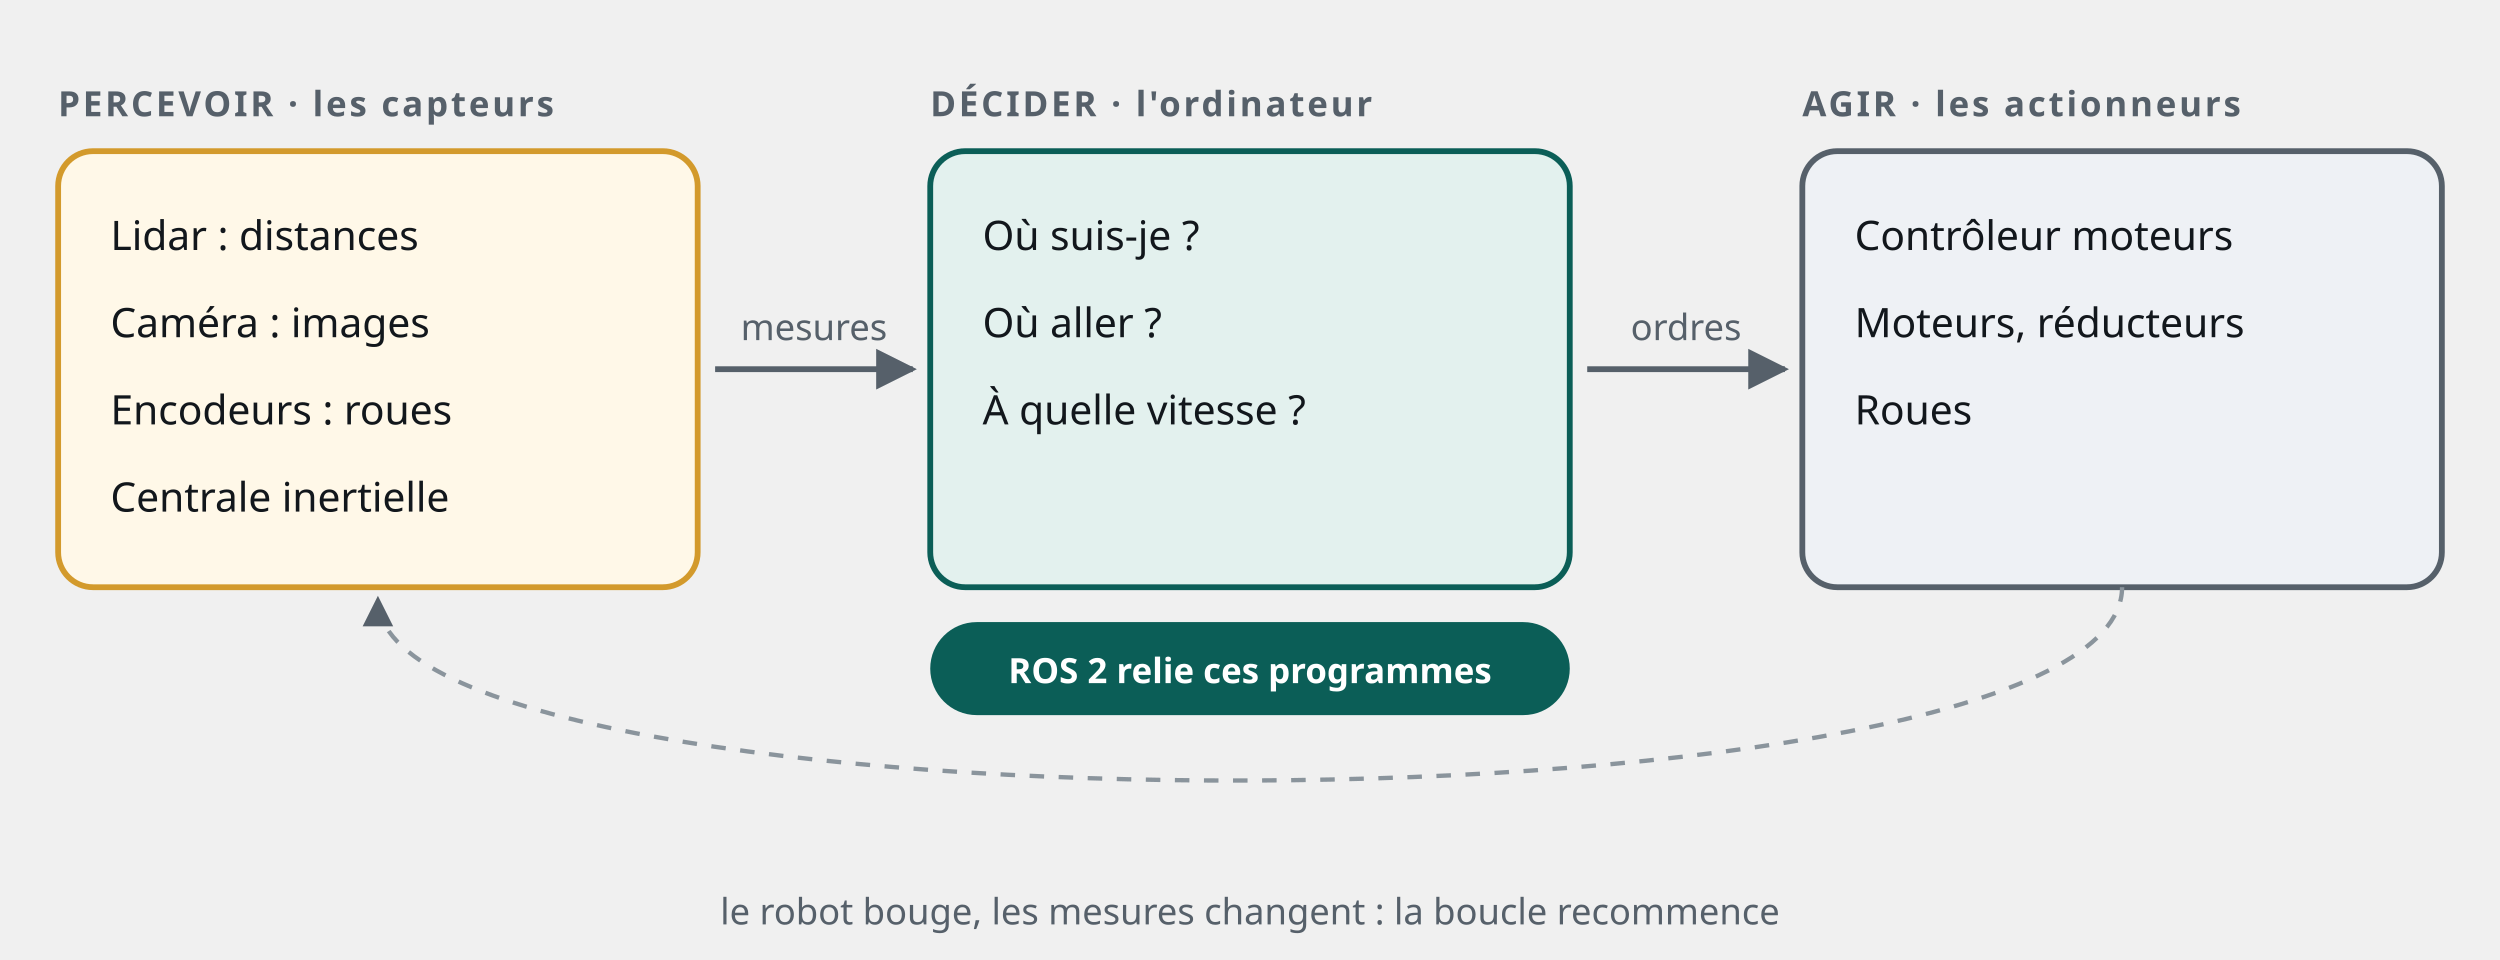
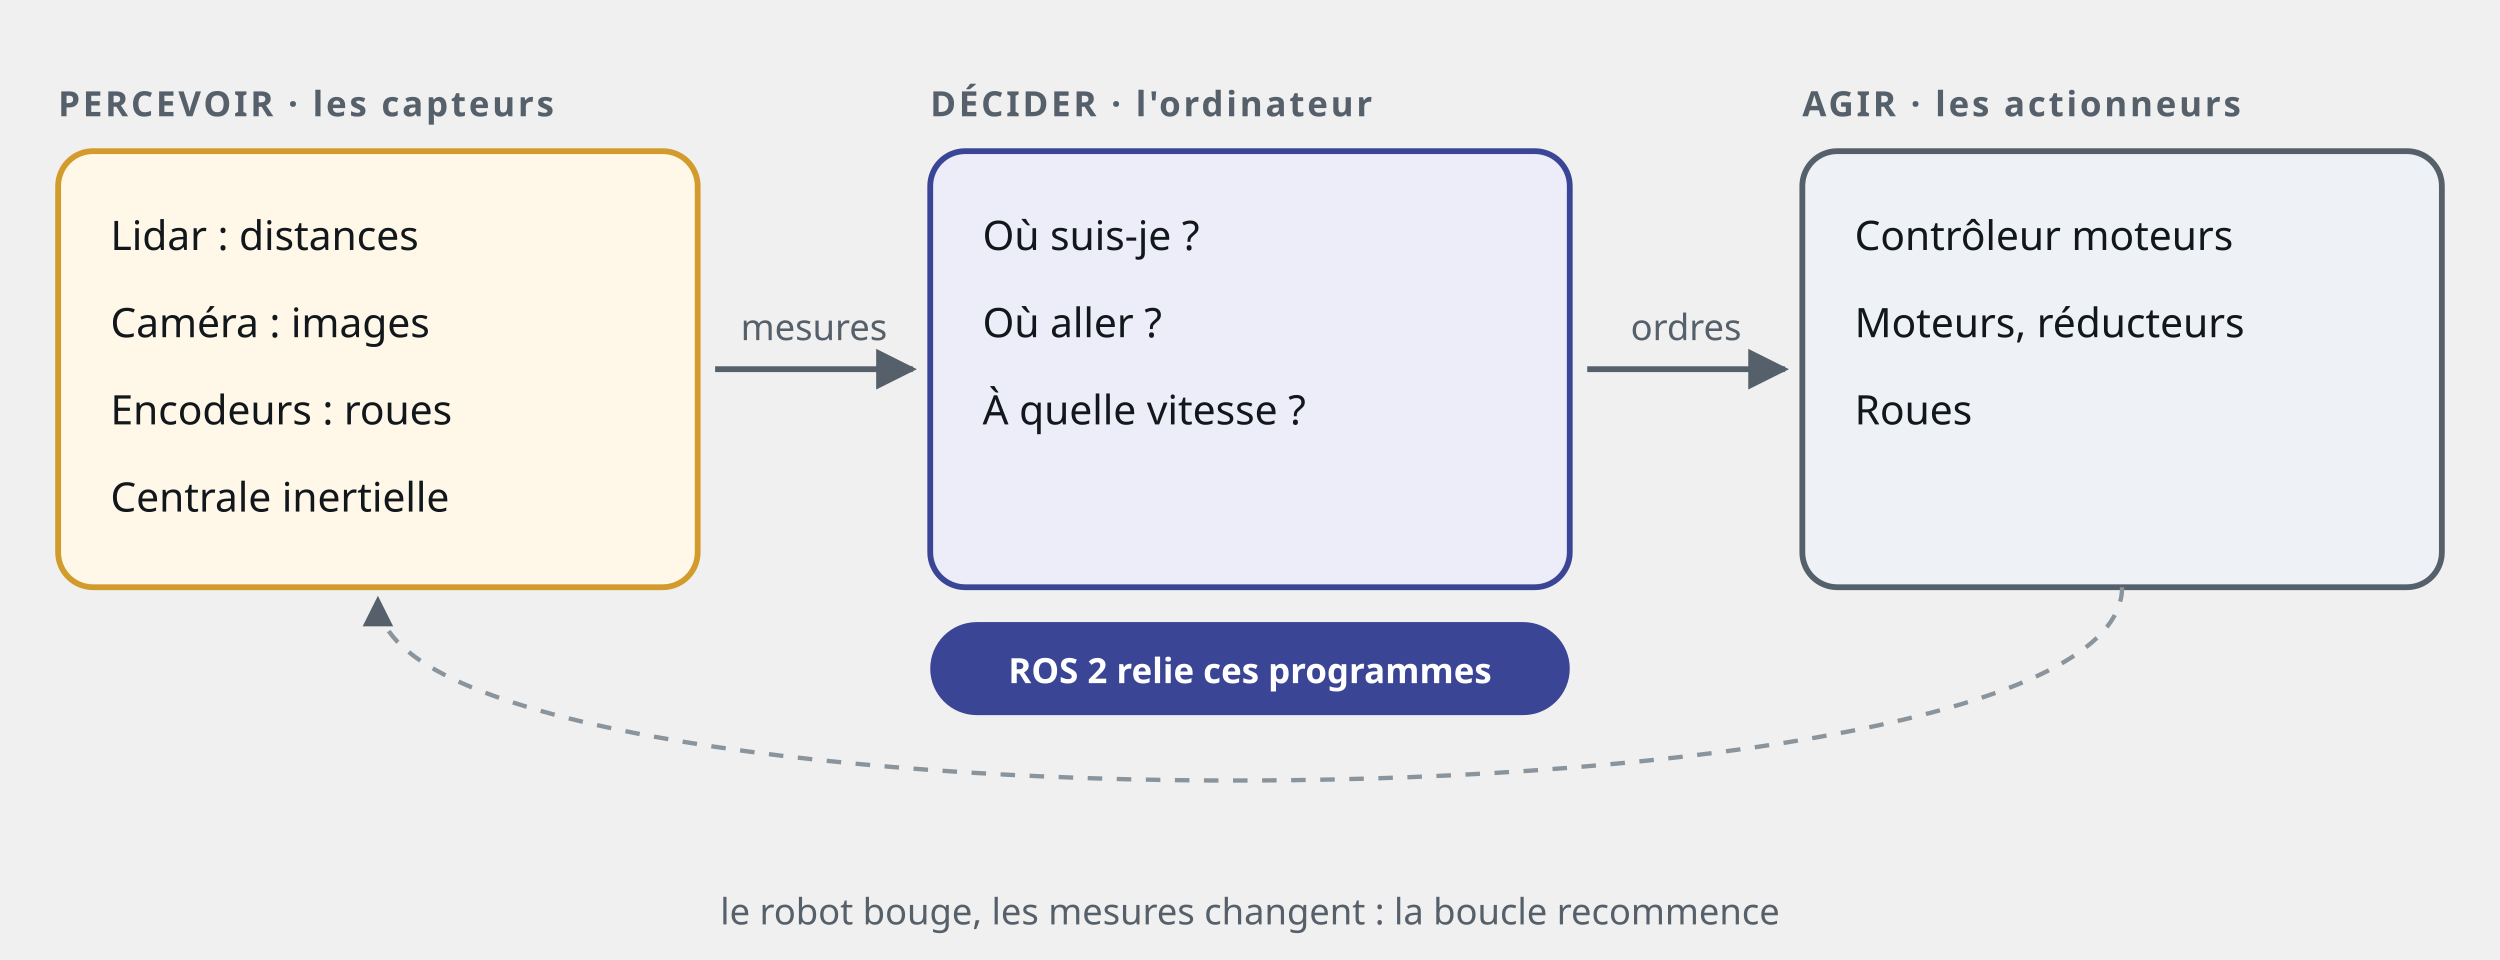
<svg xmlns="http://www.w3.org/2000/svg" viewBox="0 0 860 330" role="img" aria-labelledby="t d">
  <style>
- .fond { fill: #fbfbf9; stroke: #c9cfc9; stroke-width: 1.5; }
- .grille { stroke: #e7eae6; stroke-width: 1; }
- .boite { fill: #ffffff; stroke: #c9cfc9; stroke-width: 1.5; }
- .calcul { fill: #e3f1ee; stroke: #0b5e57; stroke-width: 2; }
+ .fond { fill: #fbfaf6; stroke: #cfc8b8; stroke-width: 1.5; }
+ .grille { stroke: #ece8de; stroke-width: 1; }
+ .boite { fill: #ffffff; stroke: #cfc8b8; stroke-width: 1.5; }
+ .calcul { fill: #ecedf9; stroke: #3b4596; stroke-width: 2; }
.capteur { fill: #fff8e8; stroke: #d39a2c; stroke-width: 2; }
.actionneur { fill: #eef1f5; stroke: #56606a; stroke-width: 2; }
- .robot { fill: #e3f1ee; stroke: #0b5e57; stroke-width: 2; }
+ .robot { fill: #ecedf9; stroke: #3b4596; stroke-width: 2; }
.roue { fill: #12171c; }
.roulette { fill: #ffffff; stroke: #12171c; stroke-width: 1.5; }
- .nez { fill: #0b5e57; }
+ .nez { fill: #3b4596; }
.ax-x { stroke: #d64545; stroke-width: 3; fill: none; } .ax-y { stroke: #2f9e44; stroke-width: 3; fill: none; }
.px { fill: #d64545; } .py { fill: #2f9e44; }
.trait { stroke: #56606a; stroke-width: 2; fill: none; }
.tirets { stroke: #8a949c; stroke-width: 1.5; stroke-dasharray: 5 5; fill: none; }
.trajet { stroke: #d39a2c; stroke-width: 3; fill: none; stroke-linecap: round; }
.trajet-pointe { fill: #d39a2c; }
- .vitesse { stroke: #0b5e57; stroke-width: 3; fill: none; }
- .vitesse-pointe { fill: #0b5e57; }
+ .vitesse { stroke: #3b4596; stroke-width: 3; fill: none; }
+ .vitesse-pointe { fill: #3b4596; }
.pointe { fill: #56606a; }
.cir { fill: #d39a2c; }
.t { fill: #12171c; font: 400 14px "IBM Plex Sans", system-ui, sans-serif; }
.t-gras { fill: #12171c; font: 600 14px "IBM Plex Sans", system-ui, sans-serif; }
.t-titre { fill: #12171c; font: 600 16px "IBM Plex Sans", system-ui, sans-serif; }
.t-petit { fill: #56606a; font: 400 12.5px "IBM Plex Sans", system-ui, sans-serif; }
.t-sur { fill: #56606a; font: 600 12px "IBM Plex Sans", system-ui, sans-serif; letter-spacing: 0.08em; }
.t-math { fill: #12171c; font: italic 500 15px "IBM Plex Serif", Georgia, serif; }
.t-code { fill: #12171c; font: 500 13px "JetBrains Mono", "DejaVu Sans Mono", monospace; }
- .t-accent { fill: #0b5e57; font: 600 13px "IBM Plex Sans", system-ui, sans-serif; }
+ .t-accent { fill: #3b4596; font: 600 13px "IBM Plex Sans", system-ui, sans-serif; }
.t-ambre { fill: #8a5d10; font: 600 13px "IBM Plex Sans", system-ui, sans-serif; }
.t-x { fill: #d64545; font: 600 13px "JetBrains Mono", monospace; } .t-y { fill: #2f9e44; font: 600 13px "JetBrains Mono", monospace; }
- .badge { fill: #0b5e57; } .t-badge { fill: #ffffff; font: 600 12px "IBM Plex Sans", system-ui, sans-serif; }
- .sep { stroke: #e2e5e1; stroke-width: 1.5; }
+ .badge { fill: #3b4596; } .t-badge { fill: #ffffff; font: 600 12px "IBM Plex Sans", system-ui, sans-serif; }
+ .sep { stroke: #e7e2d6; stroke-width: 1.5; }
@media (prefers-color-scheme: dark) {
-   .fond { fill: #0f161d; stroke: #34424f; } .grille { stroke: #1b2630; }
-   .boite { fill: #121a22; stroke: #34424f; }
-   .calcul, .robot { fill: #12302d; stroke: #4fb3a7; }
+   .fond { fill: #101114; stroke: #3a3b42; } .grille { stroke: #1f2026; }
+   .boite { fill: #16171b; stroke: #3a3b42; }
+   .calcul, .robot { fill: #1d2140; stroke: #9aa4f0; }
  .capteur { fill: #2a2212; stroke: #f2b544; }
-   .actionneur { fill: #1a222b; stroke: #8a99a8; }
-   .roue { fill: #c9d3dc; } .roulette { fill: #121a22; stroke: #c9d3dc; } .nez { fill: #4fb3a7; }
+   .actionneur { fill: #1c1d22; stroke: #9a9aa3; }
+   .roue { fill: #c9c9cf; } .roulette { fill: #16171b; stroke: #c9c9cf; } .nez { fill: #9aa4f0; }
  .ax-x { stroke: #ff6b6b; } .ax-y { stroke: #51cf66; } .px, .t-x { fill: #ff6b6b; } .py, .t-y { fill: #51cf66; }
-   .trait { stroke: #8a99a8; } .tirets { stroke: #5d6b78; } .pointe { fill: #8a99a8; }
+   .trait { stroke: #9a9aa3; } .tirets { stroke: #62636b; } .pointe { fill: #9a9aa3; }
  .trajet { stroke: #f2b544; } .trajet-pointe, .cir { fill: #f2b544; }
-   .vitesse { stroke: #4fb3a7; } .vitesse-pointe { fill: #4fb3a7; }
-   .t, .t-gras, .t-titre, .t-math, .t-code { fill: #e3e8ee; }
-   .t-petit, .t-sur { fill: #8a99a8; } .t-accent { fill: #4fb3a7; } .t-ambre { fill: #f2b544; }
-   .badge { fill: #4fb3a7; } .t-badge { fill: #0b1015; } .sep { stroke: #22303c; }
+   .vitesse { stroke: #9aa4f0; } .vitesse-pointe { fill: #9aa4f0; }
+   .t, .t-gras, .t-titre, .t-math, .t-code { fill: #f4f1ea; }
+   .t-petit, .t-sur { fill: #9a9aa3; } .t-accent { fill: #9aa4f0; } .t-ambre { fill: #f2b544; }
+   .badge { fill: #9aa4f0; } .t-badge { fill: #0b0b0d; } .sep { stroke: #26272d; }
}
</style>
  <defs>
    <marker id="m-trait" viewBox="0 0 10 10" refX="9" refY="5" markerWidth="7" markerHeight="7" orient="auto-start-reverse">
      <path class="pointe" d="M0 0 L10 5 L0 10 z" />
    </marker>
    <marker id="m-trajet" viewBox="0 0 10 10" refX="8" refY="5" markerWidth="6" markerHeight="6" orient="auto">
      <path class="trajet-pointe" d="M0 0 L10 5 L0 10 z" />
    </marker>
    <marker id="m-vitesse" viewBox="0 0 10 10" refX="8" refY="5" markerWidth="6" markerHeight="6" orient="auto">
      <path class="vitesse-pointe" d="M0 0 L10 5 L0 10 z" />
    </marker>
    <marker id="m-x" viewBox="0 0 10 10" refX="8" refY="5" markerWidth="5" markerHeight="5" orient="auto">
      <path class="px" d="M0 0 L10 5 L0 10 z" />
    </marker>
    <marker id="m-y" viewBox="0 0 10 10" refX="8" refY="5" markerWidth="5" markerHeight="5" orient="auto">
      <path class="py" d="M0 0 L10 5 L0 10 z" />
    </marker>
  </defs>
  <text class="t-sur" x="20.0" y="40.0" text-anchor="start">PERCEVOIR · les capteurs</text>
  <rect class="capteur" x="20.0" y="52.0" width="220.0" height="150.0" rx="12" />
  <text class="t" x="38.0" y="86.0" text-anchor="start">Lidar : distances</text>
  <text class="t" x="38.0" y="116.0" text-anchor="start">Caméra : images</text>
  <text class="t" x="38.0" y="146.0" text-anchor="start">Encodeurs : roues</text>
  <text class="t" x="38.0" y="176.0" text-anchor="start">Centrale inertielle</text>
  <text class="t-sur" x="320.0" y="40.0" text-anchor="start">DÉCIDER · l'ordinateur</text>
  <rect class="calcul" x="320.0" y="52.0" width="220.0" height="150.0" rx="12" />
  <text class="t" x="338.0" y="86.0" text-anchor="start">Où suis-je ?</text>
  <text class="t" x="338.0" y="116.0" text-anchor="start">Où aller ?</text>
  <text class="t" x="338.0" y="146.0" text-anchor="start">À quelle vitesse ?</text>
  <text class="t-sur" x="620.0" y="40.0" text-anchor="start">AGIR · les actionneurs</text>
  <rect class="actionneur" x="620.0" y="52.0" width="220.0" height="150.0" rx="12" />
  <text class="t" x="638.0" y="86.0" text-anchor="start">Contrôleur moteurs</text>
  <text class="t" x="638.0" y="116.0" text-anchor="start">Moteurs, réducteurs</text>
  <text class="t" x="638.0" y="146.0" text-anchor="start">Roues</text>
  <line class="trait" x1="246.0" y1="127.0" x2="314.0" y2="127.0" marker-end="url(#m-trait)" />
  <text class="t-petit" x="280.0" y="117.0" text-anchor="middle">mesures</text>
  <line class="trait" x1="546.0" y1="127.0" x2="614.0" y2="127.0" marker-end="url(#m-trait)" />
  <text class="t-petit" x="580.0" y="117.0" text-anchor="middle">ordres</text>
  <rect class="badge" x="320.0" y="214.0" width="220.0" height="32.0" rx="16" />
  <text class="t-badge" x="430.0" y="235.0" text-anchor="middle">ROS 2 relie ces programmes</text>
  <path class="tirets" d="M730 202 C 730 290, 130 290, 130 206" marker-end="url(#m-trait)" />
  <text class="t-petit" x="430.0" y="318.0" text-anchor="middle">le robot bouge, les mesures changent : la boucle recommence</text>
</svg>
